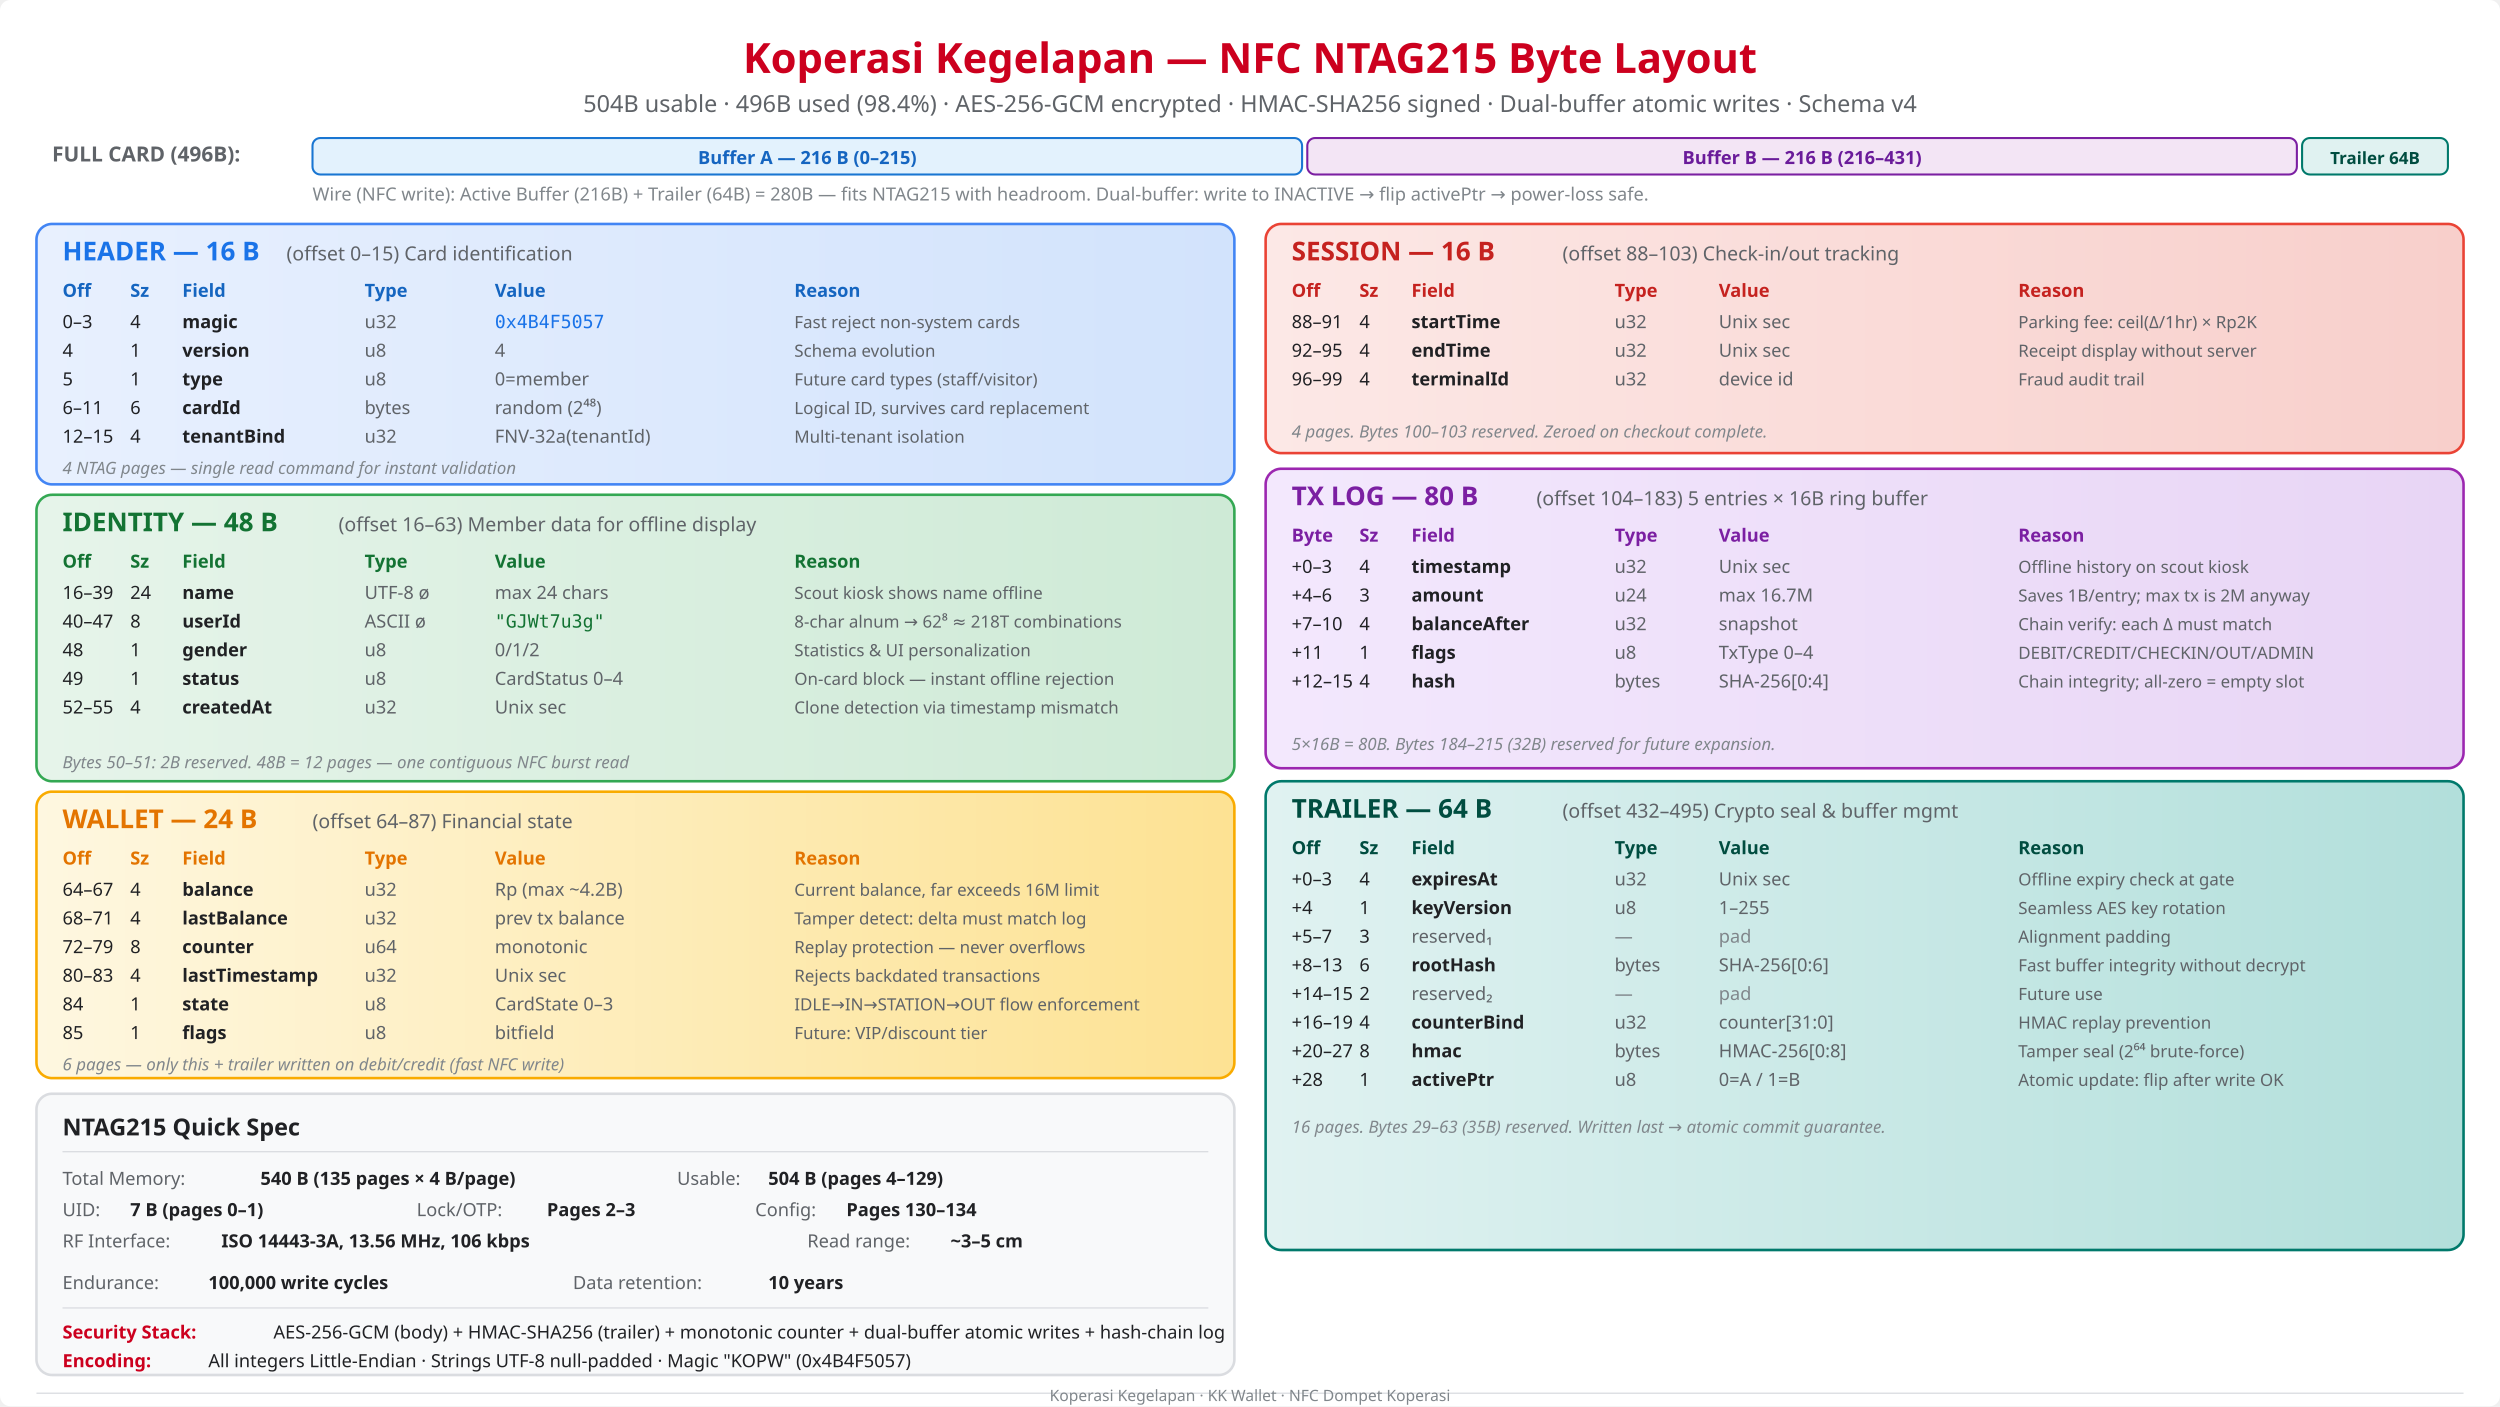
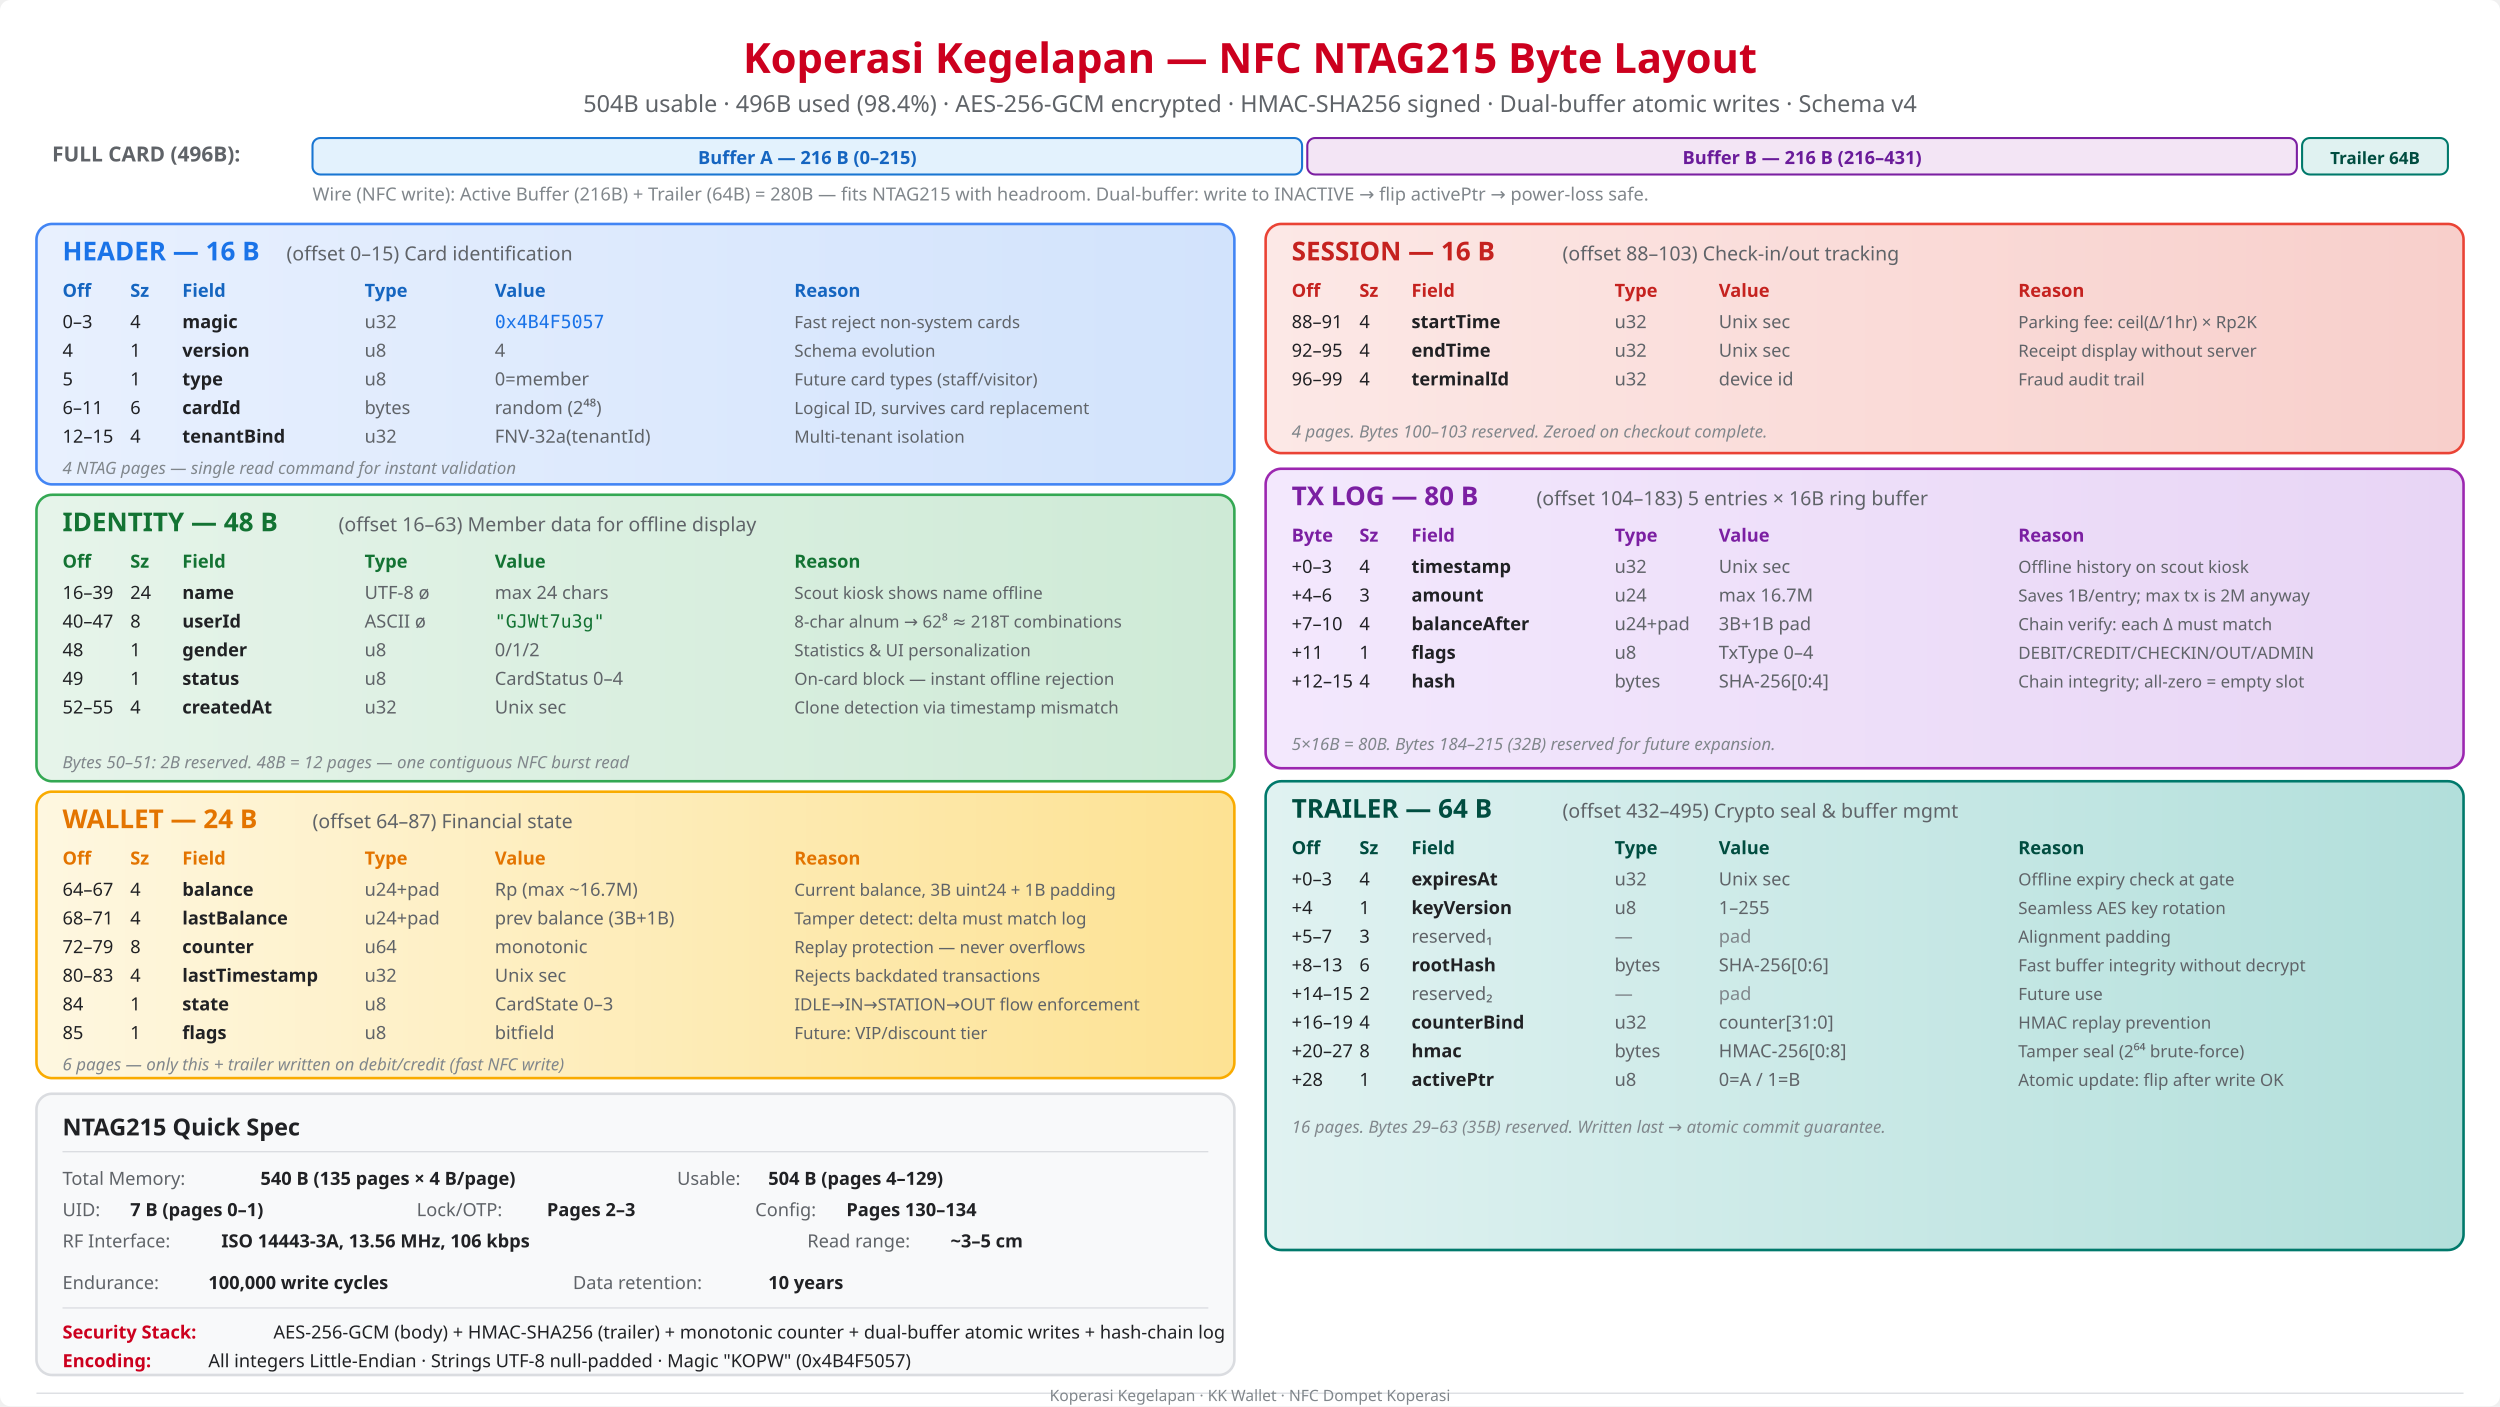
<svg xmlns="http://www.w3.org/2000/svg" viewBox="0 0 960 540" font-family="'Segoe UI', system-ui, sans-serif">
  <defs>
    <linearGradient id="hg" x1="0%" y1="0%" x2="100%" y2="0%">
      <stop offset="0%" stop-color="#E8F0FE" />
      <stop offset="100%" stop-color="#D2E3FC" />
    </linearGradient>
    <linearGradient id="ig" x1="0%" y1="0%" x2="100%" y2="0%">
      <stop offset="0%" stop-color="#E6F4EA" />
      <stop offset="100%" stop-color="#CEEAD6" />
    </linearGradient>
    <linearGradient id="wg" x1="0%" y1="0%" x2="100%" y2="0%">
      <stop offset="0%" stop-color="#FEF7E0" />
      <stop offset="100%" stop-color="#FDE293" />
    </linearGradient>
    <linearGradient id="sg" x1="0%" y1="0%" x2="100%" y2="0%">
      <stop offset="0%" stop-color="#FCE8E6" />
      <stop offset="100%" stop-color="#F8CFCB" />
    </linearGradient>
    <linearGradient id="lg" x1="0%" y1="0%" x2="100%" y2="0%">
      <stop offset="0%" stop-color="#F3E8FD" />
      <stop offset="100%" stop-color="#E8D5F5" />
    </linearGradient>
    <linearGradient id="tg" x1="0%" y1="0%" x2="100%" y2="0%">
      <stop offset="0%" stop-color="#E0F2F1" />
      <stop offset="100%" stop-color="#B2DFDB" />
    </linearGradient>
  </defs>
  <rect width="960" height="540" fill="#FFFFFF" rx="4" />
  <text x="480" y="28" text-anchor="middle" font-size="16" font-weight="700" fill="#CC001E">Koperasi Kegelapan — NFC NTAG215 Byte Layout</text>
  <text x="480" y="43" text-anchor="middle" font-size="9" fill="#5F6368">504B usable · 496B used (98.4%) · AES-256-GCM encrypted · HMAC-SHA256 signed · Dual-buffer atomic writes · Schema v4</text>
  <text x="20" y="62" font-size="8" font-weight="600" fill="#5F6368">FULL CARD (496B):</text>
  <rect x="120" y="53" width="380" height="14" rx="3" fill="#E3F2FD" stroke="#1976D2" stroke-width="0.8" />
  <text x="310" y="63" text-anchor="middle" font-size="7" font-weight="600" fill="#1565C0">Buffer A — 216 B (0–215)</text>
  <rect x="502" y="53" width="380" height="14" rx="3" fill="#F3E5F5" stroke="#7B1FA2" stroke-width="0.8" />
  <text x="692" y="63" text-anchor="middle" font-size="7" font-weight="600" fill="#6A1B9A">Buffer B — 216 B (216–431)</text>
  <rect x="884" y="53" width="56" height="14" rx="3" fill="#E0F2F1" stroke="#00796B" stroke-width="0.8" />
  <text x="912" y="63" text-anchor="middle" font-size="6.5" font-weight="600" fill="#004D40">Trailer 64B</text>
  <text x="120" y="77" font-size="7" fill="#80868B">Wire (NFC write): Active Buffer (216B) + Trailer (64B) = 280B — fits NTAG215 with headroom. Dual-buffer: write to INACTIVE → flip activePtr → power-loss safe.</text>
  <rect x="14" y="86" width="460" height="100" rx="6" fill="url(#hg)" stroke="#4285F4" stroke-width="1" />
  <text x="24" y="100" font-size="10" font-weight="700" fill="#1A73E8">HEADER — 16 B</text>
  <text x="110" y="100" font-size="7.5" fill="#5F6368">(offset 0–15) Card identification</text>
  <text x="24" y="114" font-size="7" font-weight="600" fill="#1565C0">Off</text>
  <text x="50" y="114" font-size="7" font-weight="600" fill="#1565C0">Sz</text>
  <text x="70" y="114" font-size="7" font-weight="600" fill="#1565C0">Field</text>
  <text x="140" y="114" font-size="7" font-weight="600" fill="#1565C0">Type</text>
  <text x="190" y="114" font-size="7" font-weight="600" fill="#1565C0">Value</text>
  <text x="305" y="114" font-size="7" font-weight="600" fill="#1565C0">Reason</text>
  <text x="24" y="126" font-size="7" fill="#202124">0–3</text>
  <text x="50" y="126" font-size="7" fill="#202124">4</text>
  <text x="70" y="126" font-size="7" font-weight="600" fill="#202124">magic</text>
  <text x="140" y="126" font-size="7" fill="#5F6368">u32</text>
  <text x="190" y="126" font-size="7" font-family="monospace" fill="#1A73E8">0x4B4F5057</text>
  <text x="305" y="126" font-size="6.5" fill="#5F6368">Fast reject non-system cards</text>
  <text x="24" y="137" font-size="7" fill="#202124">4</text>
  <text x="50" y="137" font-size="7" fill="#202124">1</text>
  <text x="70" y="137" font-size="7" font-weight="600" fill="#202124">version</text>
  <text x="140" y="137" font-size="7" fill="#5F6368">u8</text>
  <text x="190" y="137" font-size="7" fill="#5F6368">4</text>
  <text x="305" y="137" font-size="6.5" fill="#5F6368">Schema evolution</text>
  <text x="24" y="148" font-size="7" fill="#202124">5</text>
  <text x="50" y="148" font-size="7" fill="#202124">1</text>
  <text x="70" y="148" font-size="7" font-weight="600" fill="#202124">type</text>
  <text x="140" y="148" font-size="7" fill="#5F6368">u8</text>
  <text x="190" y="148" font-size="7" fill="#5F6368">0=member</text>
  <text x="305" y="148" font-size="6.5" fill="#5F6368">Future card types (staff/visitor)</text>
  <text x="24" y="159" font-size="7" fill="#202124">6–11</text>
  <text x="50" y="159" font-size="7" fill="#202124">6</text>
  <text x="70" y="159" font-size="7" font-weight="600" fill="#202124">cardId</text>
  <text x="140" y="159" font-size="7" fill="#5F6368">bytes</text>
  <text x="190" y="159" font-size="7" fill="#5F6368">random (2⁴⁸)</text>
  <text x="305" y="159" font-size="6.5" fill="#5F6368">Logical ID, survives card replacement</text>
  <text x="24" y="170" font-size="7" fill="#202124">12–15</text>
  <text x="50" y="170" font-size="7" fill="#202124">4</text>
  <text x="70" y="170" font-size="7" font-weight="600" fill="#202124">tenantBind</text>
  <text x="140" y="170" font-size="7" fill="#5F6368">u32</text>
  <text x="190" y="170" font-size="7" fill="#5F6368">FNV-32a(tenantId)</text>
  <text x="305" y="170" font-size="6.5" fill="#5F6368">Multi-tenant isolation</text>
  <text x="24" y="182" font-size="6.5" fill="#80868B" font-style="italic">4 NTAG pages — single read command for instant validation</text>
  <rect x="14" y="190" width="460" height="110" rx="6" fill="url(#ig)" stroke="#34A853" stroke-width="1" />
  <text x="24" y="204" font-size="10" font-weight="700" fill="#137333">IDENTITY — 48 B</text>
  <text x="130" y="204" font-size="7.5" fill="#5F6368">(offset 16–63) Member data for offline display</text>
  <text x="24" y="218" font-size="7" font-weight="600" fill="#137333">Off</text>
  <text x="50" y="218" font-size="7" font-weight="600" fill="#137333">Sz</text>
  <text x="70" y="218" font-size="7" font-weight="600" fill="#137333">Field</text>
  <text x="140" y="218" font-size="7" font-weight="600" fill="#137333">Type</text>
  <text x="190" y="218" font-size="7" font-weight="600" fill="#137333">Value</text>
  <text x="305" y="218" font-size="7" font-weight="600" fill="#137333">Reason</text>
  <text x="24" y="230" font-size="7" fill="#202124">16–39</text>
  <text x="50" y="230" font-size="7" fill="#202124">24</text>
  <text x="70" y="230" font-size="7" font-weight="600" fill="#202124">name</text>
  <text x="140" y="230" font-size="7" fill="#5F6368">UTF-8 ø</text>
  <text x="190" y="230" font-size="7" fill="#5F6368">max 24 chars</text>
  <text x="305" y="230" font-size="6.5" fill="#5F6368">Scout kiosk shows name offline</text>
  <text x="24" y="241" font-size="7" fill="#202124">40–47</text>
  <text x="50" y="241" font-size="7" fill="#202124">8</text>
  <text x="70" y="241" font-size="7" font-weight="600" fill="#202124">userId</text>
  <text x="140" y="241" font-size="7" fill="#5F6368">ASCII ø</text>
  <text x="190" y="241" font-size="7" font-family="monospace" fill="#137333">"GJWt7u3g"</text>
  <text x="305" y="241" font-size="6.5" fill="#5F6368">8-char alnum → 62⁸ ≈ 218T combinations</text>
  <text x="24" y="252" font-size="7" fill="#202124">48</text>
  <text x="50" y="252" font-size="7" fill="#202124">1</text>
  <text x="70" y="252" font-size="7" font-weight="600" fill="#202124">gender</text>
  <text x="140" y="252" font-size="7" fill="#5F6368">u8</text>
  <text x="190" y="252" font-size="7" fill="#5F6368">0/1/2</text>
  <text x="305" y="252" font-size="6.5" fill="#5F6368">Statistics &amp; UI personalization</text>
  <text x="24" y="263" font-size="7" fill="#202124">49</text>
  <text x="50" y="263" font-size="7" fill="#202124">1</text>
  <text x="70" y="263" font-size="7" font-weight="600" fill="#202124">status</text>
  <text x="140" y="263" font-size="7" fill="#5F6368">u8</text>
  <text x="190" y="263" font-size="7" fill="#5F6368">CardStatus 0–4</text>
  <text x="305" y="263" font-size="6.5" fill="#5F6368">On-card block — instant offline rejection</text>
  <text x="24" y="274" font-size="7" fill="#202124">52–55</text>
  <text x="50" y="274" font-size="7" fill="#202124">4</text>
  <text x="70" y="274" font-size="7" font-weight="600" fill="#202124">createdAt</text>
  <text x="140" y="274" font-size="7" fill="#5F6368">u32</text>
  <text x="190" y="274" font-size="7" fill="#5F6368">Unix sec</text>
  <text x="305" y="274" font-size="6.5" fill="#5F6368">Clone detection via timestamp mismatch</text>
  <text x="24" y="295" font-size="6.5" fill="#80868B" font-style="italic">Bytes 50–51: 2B reserved. 48B = 12 pages — one contiguous NFC burst read</text>
  <rect x="14" y="304" width="460" height="110" rx="6" fill="url(#wg)" stroke="#F9AB00" stroke-width="1" />
  <text x="24" y="318" font-size="10" font-weight="700" fill="#E37400">WALLET — 24 B</text>
  <text x="120" y="318" font-size="7.5" fill="#5F6368">(offset 64–87) Financial state</text>
  <text x="24" y="332" font-size="7" font-weight="600" fill="#E37400">Off</text>
  <text x="50" y="332" font-size="7" font-weight="600" fill="#E37400">Sz</text>
  <text x="70" y="332" font-size="7" font-weight="600" fill="#E37400">Field</text>
  <text x="140" y="332" font-size="7" font-weight="600" fill="#E37400">Type</text>
  <text x="190" y="332" font-size="7" font-weight="600" fill="#E37400">Value</text>
  <text x="305" y="332" font-size="7" font-weight="600" fill="#E37400">Reason</text>
  <text x="24" y="344" font-size="7" fill="#202124">64–67</text>
  <text x="50" y="344" font-size="7" fill="#202124">4</text>
  <text x="70" y="344" font-size="7" font-weight="600" fill="#202124">balance</text>
-   <text x="140" y="344" font-size="7" fill="#5F6368">u32</text>
-   <text x="190" y="344" font-size="7" fill="#5F6368">Rp (max ~4.2B)</text>
-   <text x="305" y="344" font-size="6.5" fill="#5F6368">Current balance, far exceeds 16M limit</text>
+   <text x="140" y="344" font-size="7" fill="#5F6368">u24+pad</text>
+   <text x="190" y="344" font-size="7" fill="#5F6368">Rp (max ~16.7M)</text>
+   <text x="305" y="344" font-size="6.5" fill="#5F6368">Current balance, 3B uint24 + 1B padding</text>
  <text x="24" y="355" font-size="7" fill="#202124">68–71</text>
  <text x="50" y="355" font-size="7" fill="#202124">4</text>
  <text x="70" y="355" font-size="7" font-weight="600" fill="#202124">lastBalance</text>
-   <text x="140" y="355" font-size="7" fill="#5F6368">u32</text>
-   <text x="190" y="355" font-size="7" fill="#5F6368">prev tx balance</text>
+   <text x="140" y="355" font-size="7" fill="#5F6368">u24+pad</text>
+   <text x="190" y="355" font-size="7" fill="#5F6368">prev balance (3B+1B)</text>
  <text x="305" y="355" font-size="6.5" fill="#5F6368">Tamper detect: delta must match log</text>
  <text x="24" y="366" font-size="7" fill="#202124">72–79</text>
  <text x="50" y="366" font-size="7" fill="#202124">8</text>
  <text x="70" y="366" font-size="7" font-weight="600" fill="#202124">counter</text>
  <text x="140" y="366" font-size="7" fill="#5F6368">u64</text>
  <text x="190" y="366" font-size="7" fill="#5F6368">monotonic</text>
  <text x="305" y="366" font-size="6.5" fill="#5F6368">Replay protection — never overflows</text>
  <text x="24" y="377" font-size="7" fill="#202124">80–83</text>
  <text x="50" y="377" font-size="7" fill="#202124">4</text>
  <text x="70" y="377" font-size="7" font-weight="600" fill="#202124">lastTimestamp</text>
  <text x="140" y="377" font-size="7" fill="#5F6368">u32</text>
  <text x="190" y="377" font-size="7" fill="#5F6368">Unix sec</text>
  <text x="305" y="377" font-size="6.5" fill="#5F6368">Rejects backdated transactions</text>
  <text x="24" y="388" font-size="7" fill="#202124">84</text>
  <text x="50" y="388" font-size="7" fill="#202124">1</text>
  <text x="70" y="388" font-size="7" font-weight="600" fill="#202124">state</text>
  <text x="140" y="388" font-size="7" fill="#5F6368">u8</text>
  <text x="190" y="388" font-size="7" fill="#5F6368">CardState 0–3</text>
  <text x="305" y="388" font-size="6.5" fill="#5F6368">IDLE→IN→STATION→OUT flow enforcement</text>
  <text x="24" y="399" font-size="7" fill="#202124">85</text>
  <text x="50" y="399" font-size="7" fill="#202124">1</text>
  <text x="70" y="399" font-size="7" font-weight="600" fill="#202124">flags</text>
  <text x="140" y="399" font-size="7" fill="#5F6368">u8</text>
  <text x="190" y="399" font-size="7" fill="#5F6368">bitfield</text>
  <text x="305" y="399" font-size="6.5" fill="#5F6368">Future: VIP/discount tier</text>
  <text x="24" y="411" font-size="6.5" fill="#80868B" font-style="italic">6 pages — only this + trailer written on debit/credit (fast NFC write)</text>
  <rect x="486" y="86" width="460" height="88" rx="6" fill="url(#sg)" stroke="#EA4335" stroke-width="1" />
  <text x="496" y="100" font-size="10" font-weight="700" fill="#C5221F">SESSION — 16 B</text>
  <text x="600" y="100" font-size="7.5" fill="#5F6368">(offset 88–103) Check-in/out tracking</text>
  <text x="496" y="114" font-size="7" font-weight="600" fill="#C5221F">Off</text>
  <text x="522" y="114" font-size="7" font-weight="600" fill="#C5221F">Sz</text>
  <text x="542" y="114" font-size="7" font-weight="600" fill="#C5221F">Field</text>
  <text x="620" y="114" font-size="7" font-weight="600" fill="#C5221F">Type</text>
  <text x="660" y="114" font-size="7" font-weight="600" fill="#C5221F">Value</text>
  <text x="775" y="114" font-size="7" font-weight="600" fill="#C5221F">Reason</text>
  <text x="496" y="126" font-size="7" fill="#202124">88–91</text>
  <text x="522" y="126" font-size="7" fill="#202124">4</text>
  <text x="542" y="126" font-size="7" font-weight="600" fill="#202124">startTime</text>
  <text x="620" y="126" font-size="7" fill="#5F6368">u32</text>
  <text x="660" y="126" font-size="7" fill="#5F6368">Unix sec</text>
  <text x="775" y="126" font-size="6.5" fill="#5F6368">Parking fee: ceil(Δ/1hr) × Rp2K</text>
  <text x="496" y="137" font-size="7" fill="#202124">92–95</text>
  <text x="522" y="137" font-size="7" fill="#202124">4</text>
  <text x="542" y="137" font-size="7" font-weight="600" fill="#202124">endTime</text>
  <text x="620" y="137" font-size="7" fill="#5F6368">u32</text>
  <text x="660" y="137" font-size="7" fill="#5F6368">Unix sec</text>
  <text x="775" y="137" font-size="6.5" fill="#5F6368">Receipt display without server</text>
  <text x="496" y="148" font-size="7" fill="#202124">96–99</text>
  <text x="522" y="148" font-size="7" fill="#202124">4</text>
  <text x="542" y="148" font-size="7" font-weight="600" fill="#202124">terminalId</text>
  <text x="620" y="148" font-size="7" fill="#5F6368">u32</text>
  <text x="660" y="148" font-size="7" fill="#5F6368">device id</text>
  <text x="775" y="148" font-size="6.5" fill="#5F6368">Fraud audit trail</text>
  <text x="496" y="168" font-size="6.5" fill="#80868B" font-style="italic">4 pages. Bytes 100–103 reserved. Zeroed on checkout complete.</text>
  <rect x="486" y="180" width="460" height="115" rx="6" fill="url(#lg)" stroke="#9C27B0" stroke-width="1" />
  <text x="496" y="194" font-size="10" font-weight="700" fill="#7B1FA2">TX LOG — 80 B</text>
  <text x="590" y="194" font-size="7.5" fill="#5F6368">(offset 104–183) 5 entries × 16B ring buffer</text>
  <text x="496" y="208" font-size="7" font-weight="600" fill="#7B1FA2">Byte</text>
  <text x="522" y="208" font-size="7" font-weight="600" fill="#7B1FA2">Sz</text>
  <text x="542" y="208" font-size="7" font-weight="600" fill="#7B1FA2">Field</text>
  <text x="620" y="208" font-size="7" font-weight="600" fill="#7B1FA2">Type</text>
  <text x="660" y="208" font-size="7" font-weight="600" fill="#7B1FA2">Value</text>
  <text x="775" y="208" font-size="7" font-weight="600" fill="#7B1FA2">Reason</text>
  <text x="496" y="220" font-size="7" fill="#202124">+0–3</text>
  <text x="522" y="220" font-size="7" fill="#202124">4</text>
  <text x="542" y="220" font-size="7" font-weight="600" fill="#202124">timestamp</text>
  <text x="620" y="220" font-size="7" fill="#5F6368">u32</text>
  <text x="660" y="220" font-size="7" fill="#5F6368">Unix sec</text>
  <text x="775" y="220" font-size="6.5" fill="#5F6368">Offline history on scout kiosk</text>
  <text x="496" y="231" font-size="7" fill="#202124">+4–6</text>
  <text x="522" y="231" font-size="7" fill="#202124">3</text>
  <text x="542" y="231" font-size="7" font-weight="600" fill="#202124">amount</text>
  <text x="620" y="231" font-size="7" fill="#5F6368">u24</text>
  <text x="660" y="231" font-size="7" fill="#5F6368">max 16.7M</text>
  <text x="775" y="231" font-size="6.5" fill="#5F6368">Saves 1B/entry; max tx is 2M anyway</text>
  <text x="496" y="242" font-size="7" fill="#202124">+7–10</text>
  <text x="522" y="242" font-size="7" fill="#202124">4</text>
  <text x="542" y="242" font-size="7" font-weight="600" fill="#202124">balanceAfter</text>
-   <text x="620" y="242" font-size="7" fill="#5F6368">u32</text>
-   <text x="660" y="242" font-size="7" fill="#5F6368">snapshot</text>
+   <text x="620" y="242" font-size="7" fill="#5F6368">u24+pad</text>
+   <text x="660" y="242" font-size="7" fill="#5F6368">3B+1B pad</text>
  <text x="775" y="242" font-size="6.5" fill="#5F6368">Chain verify: each Δ must match</text>
  <text x="496" y="253" font-size="7" fill="#202124">+11</text>
  <text x="522" y="253" font-size="7" fill="#202124">1</text>
  <text x="542" y="253" font-size="7" font-weight="600" fill="#202124">flags</text>
  <text x="620" y="253" font-size="7" fill="#5F6368">u8</text>
  <text x="660" y="253" font-size="7" fill="#5F6368">TxType 0–4</text>
  <text x="775" y="253" font-size="6.5" fill="#5F6368">DEBIT/CREDIT/CHECKIN/OUT/ADMIN</text>
  <text x="496" y="264" font-size="7" fill="#202124">+12–15</text>
  <text x="522" y="264" font-size="7" fill="#202124">4</text>
  <text x="542" y="264" font-size="7" font-weight="600" fill="#202124">hash</text>
  <text x="620" y="264" font-size="7" fill="#5F6368">bytes</text>
  <text x="660" y="264" font-size="7" fill="#5F6368">SHA-256[0:4]</text>
  <text x="775" y="264" font-size="6.5" fill="#5F6368">Chain integrity; all-zero = empty slot</text>
  <text x="496" y="288" font-size="6.5" fill="#80868B" font-style="italic">5×16B = 80B. Bytes 184–215 (32B) reserved for future expansion.</text>
  <rect x="486" y="300" width="460" height="180" rx="6" fill="url(#tg)" stroke="#00796B" stroke-width="1" />
  <text x="496" y="314" font-size="10" font-weight="700" fill="#004D40">TRAILER — 64 B</text>
  <text x="600" y="314" font-size="7.5" fill="#5F6368">(offset 432–495) Crypto seal &amp; buffer mgmt</text>
  <text x="496" y="328" font-size="7" font-weight="600" fill="#004D40">Off</text>
  <text x="522" y="328" font-size="7" font-weight="600" fill="#004D40">Sz</text>
  <text x="542" y="328" font-size="7" font-weight="600" fill="#004D40">Field</text>
  <text x="620" y="328" font-size="7" font-weight="600" fill="#004D40">Type</text>
  <text x="660" y="328" font-size="7" font-weight="600" fill="#004D40">Value</text>
  <text x="775" y="328" font-size="7" font-weight="600" fill="#004D40">Reason</text>
  <text x="496" y="340" font-size="7" fill="#202124">+0–3</text>
  <text x="522" y="340" font-size="7" fill="#202124">4</text>
  <text x="542" y="340" font-size="7" font-weight="600" fill="#202124">expiresAt</text>
  <text x="620" y="340" font-size="7" fill="#5F6368">u32</text>
  <text x="660" y="340" font-size="7" fill="#5F6368">Unix sec</text>
  <text x="775" y="340" font-size="6.5" fill="#5F6368">Offline expiry check at gate</text>
  <text x="496" y="351" font-size="7" fill="#202124">+4</text>
  <text x="522" y="351" font-size="7" fill="#202124">1</text>
  <text x="542" y="351" font-size="7" font-weight="600" fill="#202124">keyVersion</text>
  <text x="620" y="351" font-size="7" fill="#5F6368">u8</text>
  <text x="660" y="351" font-size="7" fill="#5F6368">1–255</text>
  <text x="775" y="351" font-size="6.5" fill="#5F6368">Seamless AES key rotation</text>
  <text x="496" y="362" font-size="7" fill="#202124">+5–7</text>
  <text x="522" y="362" font-size="7" fill="#202124">3</text>
  <text x="542" y="362" font-size="7" fill="#5F6368">reserved₁</text>
  <text x="620" y="362" font-size="7" fill="#80868B">—</text>
  <text x="660" y="362" font-size="7" fill="#80868B">pad</text>
  <text x="775" y="362" font-size="6.5" fill="#5F6368">Alignment padding</text>
  <text x="496" y="373" font-size="7" fill="#202124">+8–13</text>
  <text x="522" y="373" font-size="7" fill="#202124">6</text>
  <text x="542" y="373" font-size="7" font-weight="600" fill="#202124">rootHash</text>
  <text x="620" y="373" font-size="7" fill="#5F6368">bytes</text>
  <text x="660" y="373" font-size="7" fill="#5F6368">SHA-256[0:6]</text>
  <text x="775" y="373" font-size="6.5" fill="#5F6368">Fast buffer integrity without decrypt</text>
  <text x="496" y="384" font-size="7" fill="#202124">+14–15</text>
  <text x="522" y="384" font-size="7" fill="#202124">2</text>
  <text x="542" y="384" font-size="7" fill="#5F6368">reserved₂</text>
  <text x="620" y="384" font-size="7" fill="#80868B">—</text>
  <text x="660" y="384" font-size="7" fill="#80868B">pad</text>
  <text x="775" y="384" font-size="6.5" fill="#5F6368">Future use</text>
  <text x="496" y="395" font-size="7" fill="#202124">+16–19</text>
  <text x="522" y="395" font-size="7" fill="#202124">4</text>
  <text x="542" y="395" font-size="7" font-weight="600" fill="#202124">counterBind</text>
  <text x="620" y="395" font-size="7" fill="#5F6368">u32</text>
  <text x="660" y="395" font-size="7" fill="#5F6368">counter[31:0]</text>
  <text x="775" y="395" font-size="6.5" fill="#5F6368">HMAC replay prevention</text>
  <text x="496" y="406" font-size="7" fill="#202124">+20–27</text>
  <text x="522" y="406" font-size="7" fill="#202124">8</text>
  <text x="542" y="406" font-size="7" font-weight="600" fill="#202124">hmac</text>
  <text x="620" y="406" font-size="7" fill="#5F6368">bytes</text>
  <text x="660" y="406" font-size="7" fill="#5F6368">HMAC-256[0:8]</text>
  <text x="775" y="406" font-size="6.5" fill="#5F6368">Tamper seal (2⁶⁴ brute-force)</text>
  <text x="496" y="417" font-size="7" fill="#202124">+28</text>
  <text x="522" y="417" font-size="7" fill="#202124">1</text>
  <text x="542" y="417" font-size="7" font-weight="600" fill="#202124">activePtr</text>
  <text x="620" y="417" font-size="7" fill="#5F6368">u8</text>
  <text x="660" y="417" font-size="7" fill="#5F6368">0=A / 1=B</text>
  <text x="775" y="417" font-size="6.5" fill="#5F6368">Atomic update: flip after write OK</text>
  <text x="496" y="435" font-size="6.5" fill="#80868B" font-style="italic">16 pages. Bytes 29–63 (35B) reserved. Written last → atomic commit guarantee.</text>
  <rect x="14" y="420" width="460" height="108" rx="6" fill="#F8F9FA" stroke="#DADCE0" stroke-width="1" />
  <text x="24" y="436" font-size="9" font-weight="700" fill="#202124">NTAG215 Quick Spec</text>
  <rect x="24" y="442" width="440" height="0.5" fill="#DADCE0" />
  <text x="24" y="455" font-size="7" fill="#5F6368">Total Memory:</text>
  <text x="100" y="455" font-size="7" font-weight="600" fill="#202124">540 B (135 pages × 4 B/page)</text>
  <text x="260" y="455" font-size="7" fill="#5F6368">Usable:</text>
  <text x="295" y="455" font-size="7" font-weight="600" fill="#202124">504 B (pages 4–129)</text>
  <text x="24" y="467" font-size="7" fill="#5F6368">UID:</text>
  <text x="50" y="467" font-size="7" font-weight="600" fill="#202124">7 B (pages 0–1)</text>
  <text x="160" y="467" font-size="7" fill="#5F6368">Lock/OTP:</text>
  <text x="210" y="467" font-size="7" font-weight="600" fill="#202124">Pages 2–3</text>
  <text x="290" y="467" font-size="7" fill="#5F6368">Config:</text>
  <text x="325" y="467" font-size="7" font-weight="600" fill="#202124">Pages 130–134</text>
  <text x="24" y="479" font-size="7" fill="#5F6368">RF Interface:</text>
  <text x="85" y="479" font-size="7" font-weight="600" fill="#202124">ISO 14443-3A, 13.56 MHz, 106 kbps</text>
  <text x="310" y="479" font-size="7" fill="#5F6368">Read range:</text>
  <text x="365" y="479" font-size="7" font-weight="600" fill="#202124">~3–5 cm</text>
  <text x="24" y="495" font-size="7" fill="#5F6368">Endurance:</text>
  <text x="80" y="495" font-size="7" font-weight="600" fill="#202124">100,000 write cycles</text>
  <text x="220" y="495" font-size="7" fill="#5F6368">Data retention:</text>
  <text x="295" y="495" font-size="7" font-weight="600" fill="#202124">10 years</text>
  <rect x="24" y="502" width="440" height="0.5" fill="#DADCE0" />
  <text x="24" y="514" font-size="7" font-weight="600" fill="#CC001E">Security Stack:</text>
  <text x="105" y="514" font-size="7" fill="#202124">AES-256-GCM (body) + HMAC-SHA256 (trailer) + monotonic counter + dual-buffer atomic writes + hash-chain log</text>
  <text x="24" y="525" font-size="7" font-weight="600" fill="#CC001E">Encoding:</text>
  <text x="80" y="525" font-size="7" fill="#202124">All integers Little-Endian · Strings UTF-8 null-padded · Magic "KOPW" (0x4B4F5057)</text>
  <line x1="14" y1="535" x2="946" y2="535" stroke="#DADCE0" stroke-width="0.5" />
  <text x="480" y="538" text-anchor="middle" font-size="6" fill="#80868B">Koperasi Kegelapan · KK Wallet · NFC Dompet Koperasi</text>
</svg>
